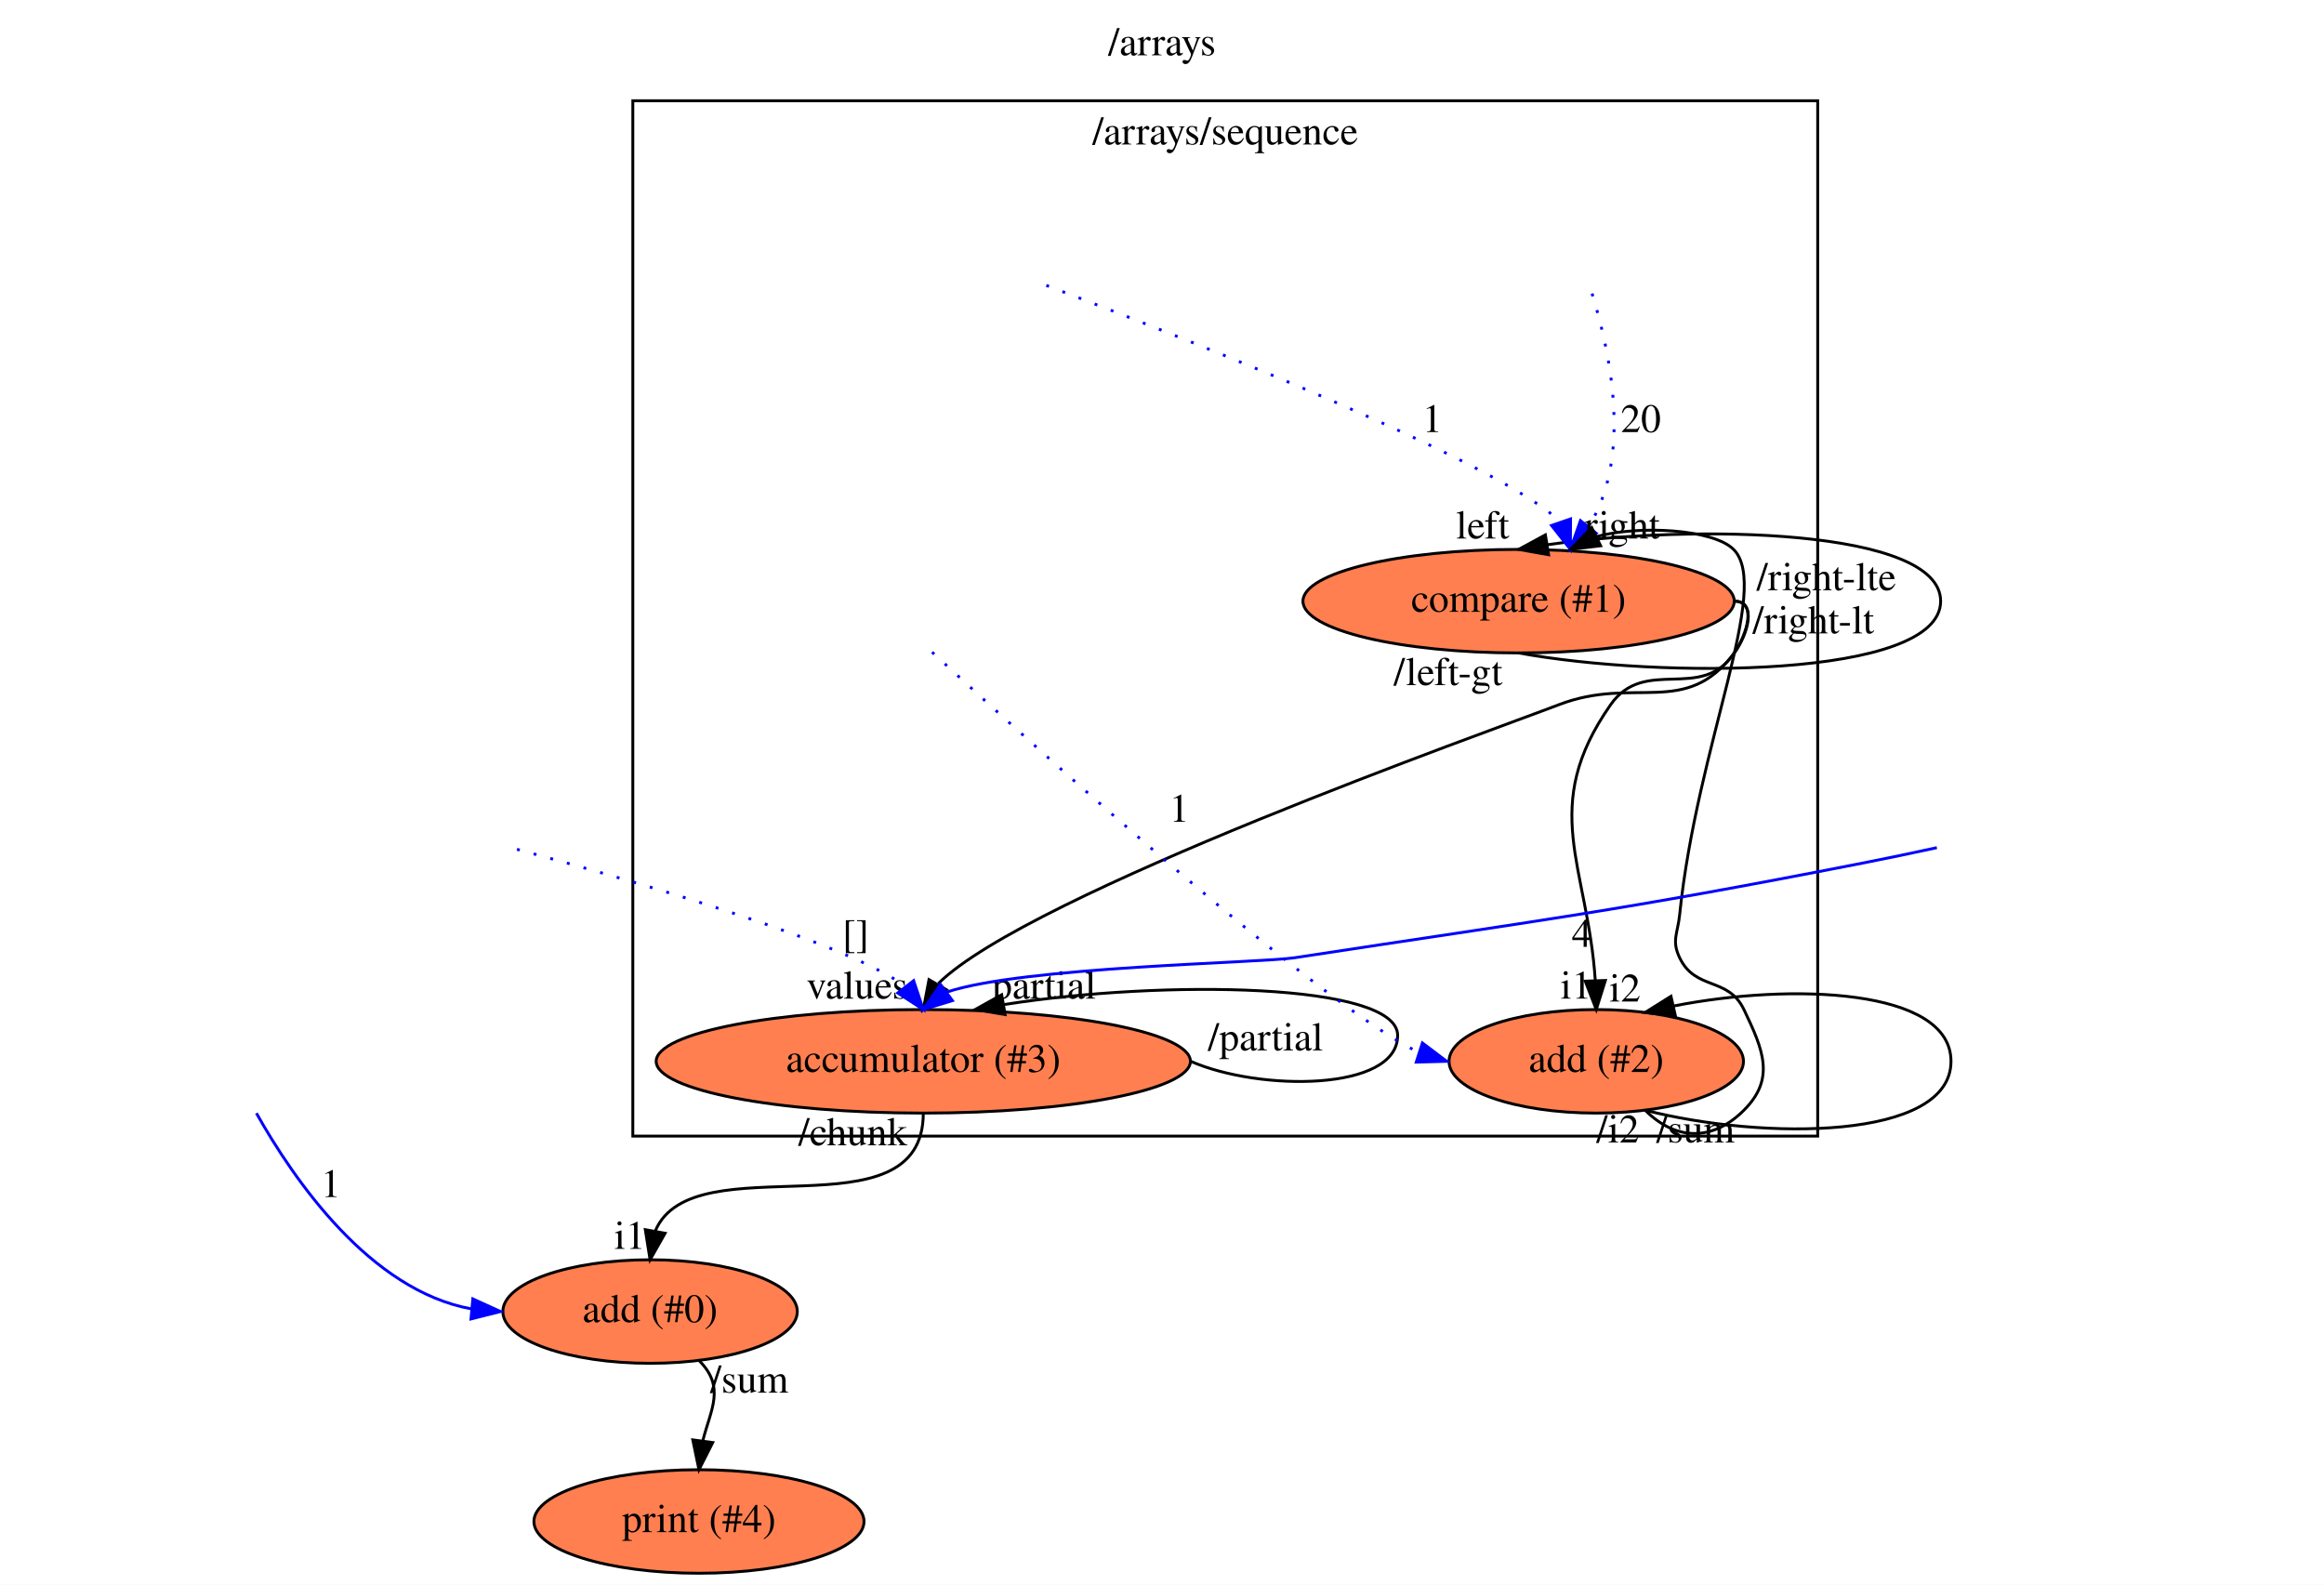
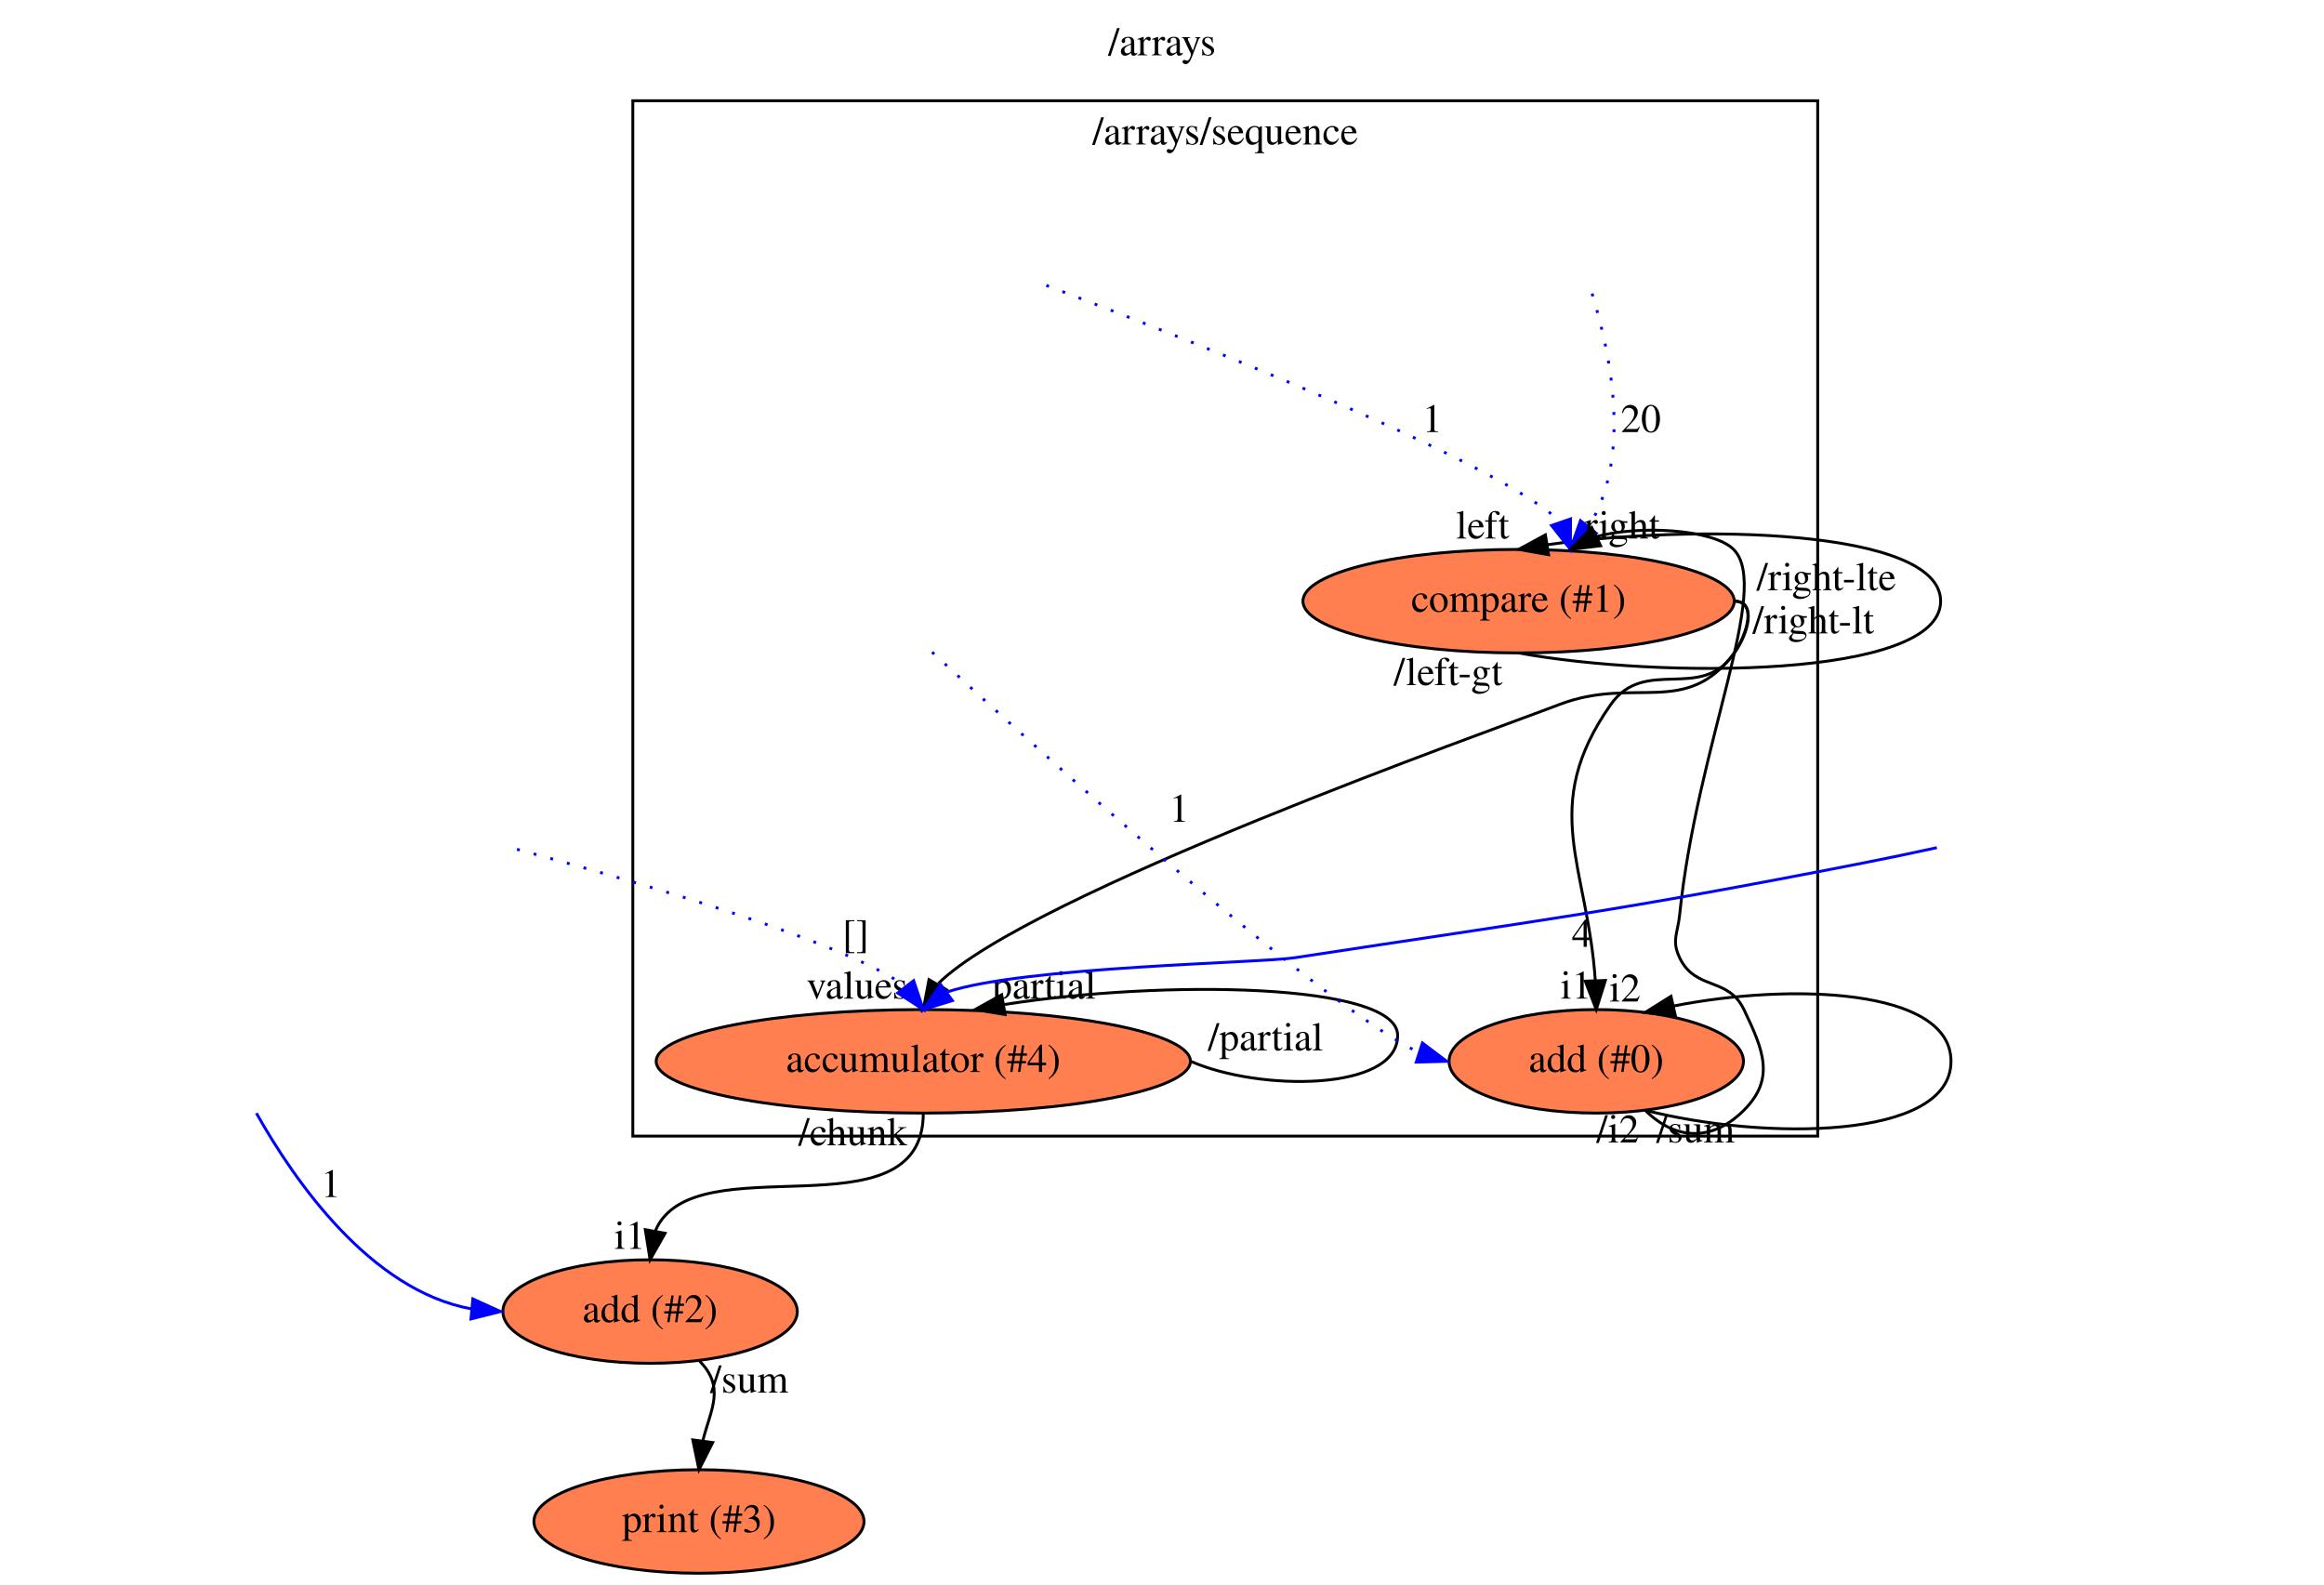
<svg xmlns="http://www.w3.org/2000/svg" xmlns:xlink="http://www.w3.org/1999/xlink" width="808pt" height="551pt" viewBox="0.00 0.00 808.09 551.00">
  <g id="graph0" class="graph" transform="scale(1 1) rotate(0) translate(4 547)">
    <polygon fill="#ffffff" stroke="transparent" points="-4,4 -4,-547 804.087,-547 804.087,4 -4,4" />
    <text text-anchor="middle" x="400.043" y="-527.8" font-family="Times,serif" font-size="14.00" fill="#000000">/arrays</text>
    <g id="clust1" class="cluster">
      <polygon fill="none" stroke="#000000" points="216.043,-152 216.043,-512 628.043,-512 628.043,-152 216.043,-152" />
      <text text-anchor="middle" x="422.043" y="-496.8" font-family="Times,serif" font-size="14.00" fill="#000000">/arrays/sequence</text>
    </g>
    <g id="node1" class="node">
      <g id="a_node1">
        <a xlink:href="file:///home/travis/build/andrewdavidmackenzie/flow/flowstdlib/control/compare_switch/compare_switch.html" xlink:title="compare (#1)">
          <ellipse fill="#ff7f50" stroke="#000000" cx="524.043" cy="-338" rx="74.987" ry="18" />
          <text text-anchor="middle" x="524.043" y="-334.3" font-family="Times,serif" font-size="14.00" fill="#000000">compare (#1)</text>
        </a>
      </g>
    </g>
    <g id="edge4" class="edge">
      <path fill="none" stroke="#000000" d="M524.043,-320C572.958,-311 670.787,-311 670.787,-338 670.787,-363.26 585.162,-364.888 534.072,-357.623" />
      <polygon fill="#000000" stroke="#000000" points="534.474,-354.143 524.043,-356 533.356,-361.053 534.474,-354.143" />
      <text text-anchor="middle" x="511.543" y="-359.8" font-family="Times,serif" font-size="14.00" fill="#000000">left</text>
      <text text-anchor="middle" x="499.543" y="-308.8" font-family="Times,serif" font-size="14.00" fill="#000000">/left-gt</text>
    </g>
    <g id="node4" class="node">
      <g id="a_node4">
-         <a xlink:href="file:///home/travis/build/andrewdavidmackenzie/flow/flowstdlib/data/accumulate/accumulate.html" xlink:title="accumulator (#3)">
+         <a xlink:href="file:///home/travis/build/andrewdavidmackenzie/flow/flowstdlib/data/accumulate/accumulate.html" xlink:title="accumulator (#4)">
          <ellipse fill="#ff7f50" stroke="#000000" cx="317.043" cy="-178" rx="92.883" ry="18" />
-           <text text-anchor="middle" x="317.043" y="-174.3" font-family="Times,serif" font-size="14.00" fill="#000000">accumulator (#3)</text>
+           <text text-anchor="middle" x="317.043" y="-174.3" font-family="Times,serif" font-size="14.00" fill="#000000">accumulator (#4)</text>
        </a>
      </g>
    </g>
    <g id="edge3" class="edge">
      <path fill="none" stroke="#000000" d="M599.043,-338C607.043,-338 603.833,-326.408 599.043,-320 582.119,-297.36 564.427,-312.145 538.043,-302 515.106,-293.18 353.62,-236.144 322.298,-205.079" />
      <polygon fill="#000000" stroke="#000000" points="325.082,-202.902 317.043,-196 319.023,-206.408 325.082,-202.902" />
      <text text-anchor="middle" x="294.043" y="-199.8" font-family="Times,serif" font-size="14.00" fill="#000000">values</text>
      <text text-anchor="middle" x="631.043" y="-341.8" font-family="Times,serif" font-size="14.00" fill="#000000">/right-lte</text>
    </g>
    <g id="node5" class="node">
      <g id="a_node5">
-         <a xlink:href="file:///home/travis/build/andrewdavidmackenzie/flow/flowstdlib/math/add/add.html" xlink:title="add (#2)">
+         <a xlink:href="file:///home/travis/build/andrewdavidmackenzie/flow/flowstdlib/math/add/add.html" xlink:title="add (#0)">
          <ellipse fill="#ff7f50" stroke="#000000" cx="551.043" cy="-178" rx="51.191" ry="18" />
-           <text text-anchor="middle" x="551.043" y="-174.3" font-family="Times,serif" font-size="14.00" fill="#000000">add (#2)</text>
+           <text text-anchor="middle" x="551.043" y="-174.3" font-family="Times,serif" font-size="14.00" fill="#000000">add (#0)</text>
        </a>
      </g>
    </g>
    <g id="edge5" class="edge">
      <path fill="none" stroke="#000000" d="M599.043,-338C607.043,-338 603.475,-326.66 599.043,-320 587.565,-302.752 567.925,-318.973 556.043,-302 531.003,-266.23 548.041,-246.263 550.708,-206.074" />
      <polygon fill="#000000" stroke="#000000" points="554.209,-206.111 551.043,-196 547.212,-205.878 554.209,-206.111" />
      <text text-anchor="middle" x="544.043" y="-199.8" font-family="Times,serif" font-size="14.00" fill="#000000">i1</text>
      <text text-anchor="middle" x="626.543" y="-326.8" font-family="Times,serif" font-size="14.00" fill="#000000">/right-lt</text>
    </g>
    <g id="edge1" class="edge">
      <path fill="none" stroke="#0000ff" stroke-dasharray="1,5" d="M549.585,-444.956C556.187,-423.548 563.443,-387.759 548.351,-363.899" />
      <polygon fill="#0000ff" stroke="#0000ff" points="551.018,-361.63 542.043,-356 545.548,-365.998 551.018,-361.63" />
      <text text-anchor="middle" x="566.543" y="-396.8" font-family="Times,serif" font-size="14.00" fill="#000000">20</text>
    </g>
    <g id="edge2" class="edge">
      <path fill="none" stroke="#0000ff" stroke-dasharray="1,5" d="M359.82,-447.797C417.085,-425.99 516.811,-386.183 538.787,-365.494" />
      <polygon fill="#0000ff" stroke="#0000ff" points="542.109,-366.595 542.043,-356 535.488,-364.324 542.109,-366.595" />
      <text text-anchor="middle" x="494.043" y="-396.8" font-family="Times,serif" font-size="14.00" fill="#000000">1</text>
    </g>
    <g id="edge11" class="edge">
      <path fill="none" stroke="#000000" d="M410.043,-178C433.985,-167.5 481.985,-167.5 481.985,-187 481.985,-205.357 400.485,-206.433 345.063,-197.736" />
      <polygon fill="#000000" stroke="#000000" points="345.494,-194.258 335.043,-196 344.299,-201.156 345.494,-194.258" />
      <text text-anchor="middle" x="359.043" y="-199.8" font-family="Times,serif" font-size="14.00" fill="#000000">partial</text>
      <text text-anchor="middle" x="436.043" y="-181.8" font-family="Times,serif" font-size="14.00" fill="#000000">/partial</text>
    </g>
    <g id="node9" class="node">
      <g id="a_node9">
-         <a xlink:href="file:///home/travis/build/andrewdavidmackenzie/flow/flowstdlib/math/add/add.html" xlink:title="add (#0)">
+         <a xlink:href="file:///home/travis/build/andrewdavidmackenzie/flow/flowstdlib/math/add/add.html" xlink:title="add (#2)">
          <ellipse fill="#ff7f50" stroke="#000000" cx="222.043" cy="-91" rx="51.191" ry="18" />
-           <text text-anchor="middle" x="222.043" y="-87.3" font-family="Times,serif" font-size="14.00" fill="#000000">add (#0)</text>
+           <text text-anchor="middle" x="222.043" y="-87.3" font-family="Times,serif" font-size="14.00" fill="#000000">add (#2)</text>
        </a>
      </g>
    </g>
    <g id="edge12" class="edge">
      <path fill="none" stroke="#000000" d="M317.043,-160C317.043,-116.009 236.99,-150.189 223.856,-119.023" />
      <polygon fill="#000000" stroke="#000000" points="227.267,-118.217 222.043,-109 220.379,-119.463 227.267,-118.217" />
      <text text-anchor="middle" x="215.043" y="-112.8" font-family="Times,serif" font-size="14.00" fill="#000000">i1</text>
      <text text-anchor="middle" x="292.543" y="-148.8" font-family="Times,serif" font-size="14.00" fill="#000000">/chunk</text>
    </g>
    <g id="edge8" class="edge">
      <path fill="none" stroke="#000000" d="M568.043,-161C578.837,-150.206 591.595,-150.206 602.389,-161 613.388,-171.999 609.104,-181.968 602.389,-196 596.884,-207.503 585.548,-202.497 580.043,-214 577.165,-220.013 579.367,-222.368 580.043,-229 586.076,-288.196 612.058,-342.728 598.787,-356 591.751,-363.036 566.04,-364.52 551.126,-360.452" />
      <polygon fill="#000000" stroke="#000000" points="552.563,-357.259 542.043,-356 549.482,-363.544 552.563,-357.259" />
      <text text-anchor="middle" x="560.043" y="-359.8" font-family="Times,serif" font-size="14.00" fill="#000000">right</text>
      <text text-anchor="middle" x="585.543" y="-149.8" font-family="Times,serif" font-size="14.00" fill="#000000">/sum</text>
    </g>
    <g id="edge7" class="edge">
      <path fill="none" stroke="#000000" d="M568.043,-161C609.158,-150.5 674.389,-150.5 674.389,-178 674.389,-203.405 618.717,-205.34 577.819,-197.209" />
      <polygon fill="#000000" stroke="#000000" points="578.569,-193.79 568.043,-195 577.026,-200.618 578.569,-193.79" />
      <text text-anchor="middle" x="561.043" y="-198.8" font-family="Times,serif" font-size="14.00" fill="#000000">i2</text>
      <text text-anchor="middle" x="558.543" y="-149.8" font-family="Times,serif" font-size="14.00" fill="#000000">/i2</text>
    </g>
    <g id="edge6" class="edge">
      <path fill="none" stroke="#0000ff" stroke-dasharray="1,5" d="M320.105,-320.266C360.492,-283.002 453.861,-198.566 489.161,-181.17" />
      <polygon fill="#0000ff" stroke="#0000ff" points="490.59,-184.387 499.043,-178 488.452,-177.722 490.59,-184.387" />
      <text text-anchor="middle" x="406.043" y="-261.3" font-family="Times,serif" font-size="14.00" fill="#000000">1</text>
    </g>
    <g id="edge9" class="edge">
      <path fill="none" stroke="#0000ff" stroke-dasharray="1,5" d="M175.764,-251.718C223.553,-238.821 290.17,-219.056 310.742,-204.136" />
      <polygon fill="#0000ff" stroke="#0000ff" points="313.687,-206.049 317.043,-196 308.153,-201.763 313.687,-206.049" />
      <text text-anchor="middle" x="293.543" y="-217.8" font-family="Times,serif" font-size="14.00" fill="#000000">[]</text>
    </g>
    <g id="edge10" class="edge">
      <path fill="none" stroke="#0000ff" d="M669.476,-252.293C660.979,-250.439 652.286,-248.613 644.043,-247 556.49,-229.868 534.23,-227.499 446.043,-214 434.085,-212.169 351.975,-210.934 325.355,-202.124" />
      <polygon fill="#0000ff" stroke="#0000ff" points="327.17,-199.114 317.043,-196 323.018,-204.75 327.17,-199.114" />
      <text text-anchor="middle" x="546.043" y="-217.8" font-family="Times,serif" font-size="14.00" fill="#000000">4</text>
    </g>
    <g id="node11" class="node">
      <g id="a_node11">
-         <a xlink:href="file:///home/travis/build/andrewdavidmackenzie/flow/flowr/src/lib/flowruntime/stdio/stdout.html" xlink:title="print (#4)">
+         <a xlink:href="file:///home/travis/build/andrewdavidmackenzie/flow/flowr/src/lib/flowruntime/stdio/stdout.html" xlink:title="print (#3)">
          <ellipse fill="#ff7f50" stroke="#000000" cx="239.043" cy="-18" rx="57.391" ry="18" />
-           <text text-anchor="middle" x="239.043" y="-14.3" font-family="Times,serif" font-size="14.00" fill="#000000">print (#4)</text>
+           <text text-anchor="middle" x="239.043" y="-14.3" font-family="Times,serif" font-size="14.00" fill="#000000">print (#3)</text>
        </a>
      </g>
    </g>
    <g id="edge14" class="edge">
      <path fill="none" stroke="#000000" d="M239.043,-74C248.373,-64.67 243.125,-57.033 240.383,-46.085" />
      <polygon fill="#000000" stroke="#000000" points="243.829,-45.452 239.043,-36 236.89,-46.374 243.829,-45.452" />
      <text text-anchor="middle" x="256.543" y="-62.8" font-family="Times,serif" font-size="14.00" fill="#000000">/sum</text>
    </g>
    <g id="edge13" class="edge">
      <path fill="none" stroke="#0000ff" d="M85.157,-159.974C98.24,-136.681 124.701,-98.342 159.891,-91.924" />
      <polygon fill="#0000ff" stroke="#0000ff" points="160.402,-95.392 170.043,-91 159.767,-88.421 160.402,-95.392" />
      <text text-anchor="middle" x="111.043" y="-130.8" font-family="Times,serif" font-size="14.00" fill="#000000">1</text>
    </g>
  </g>
</svg>
